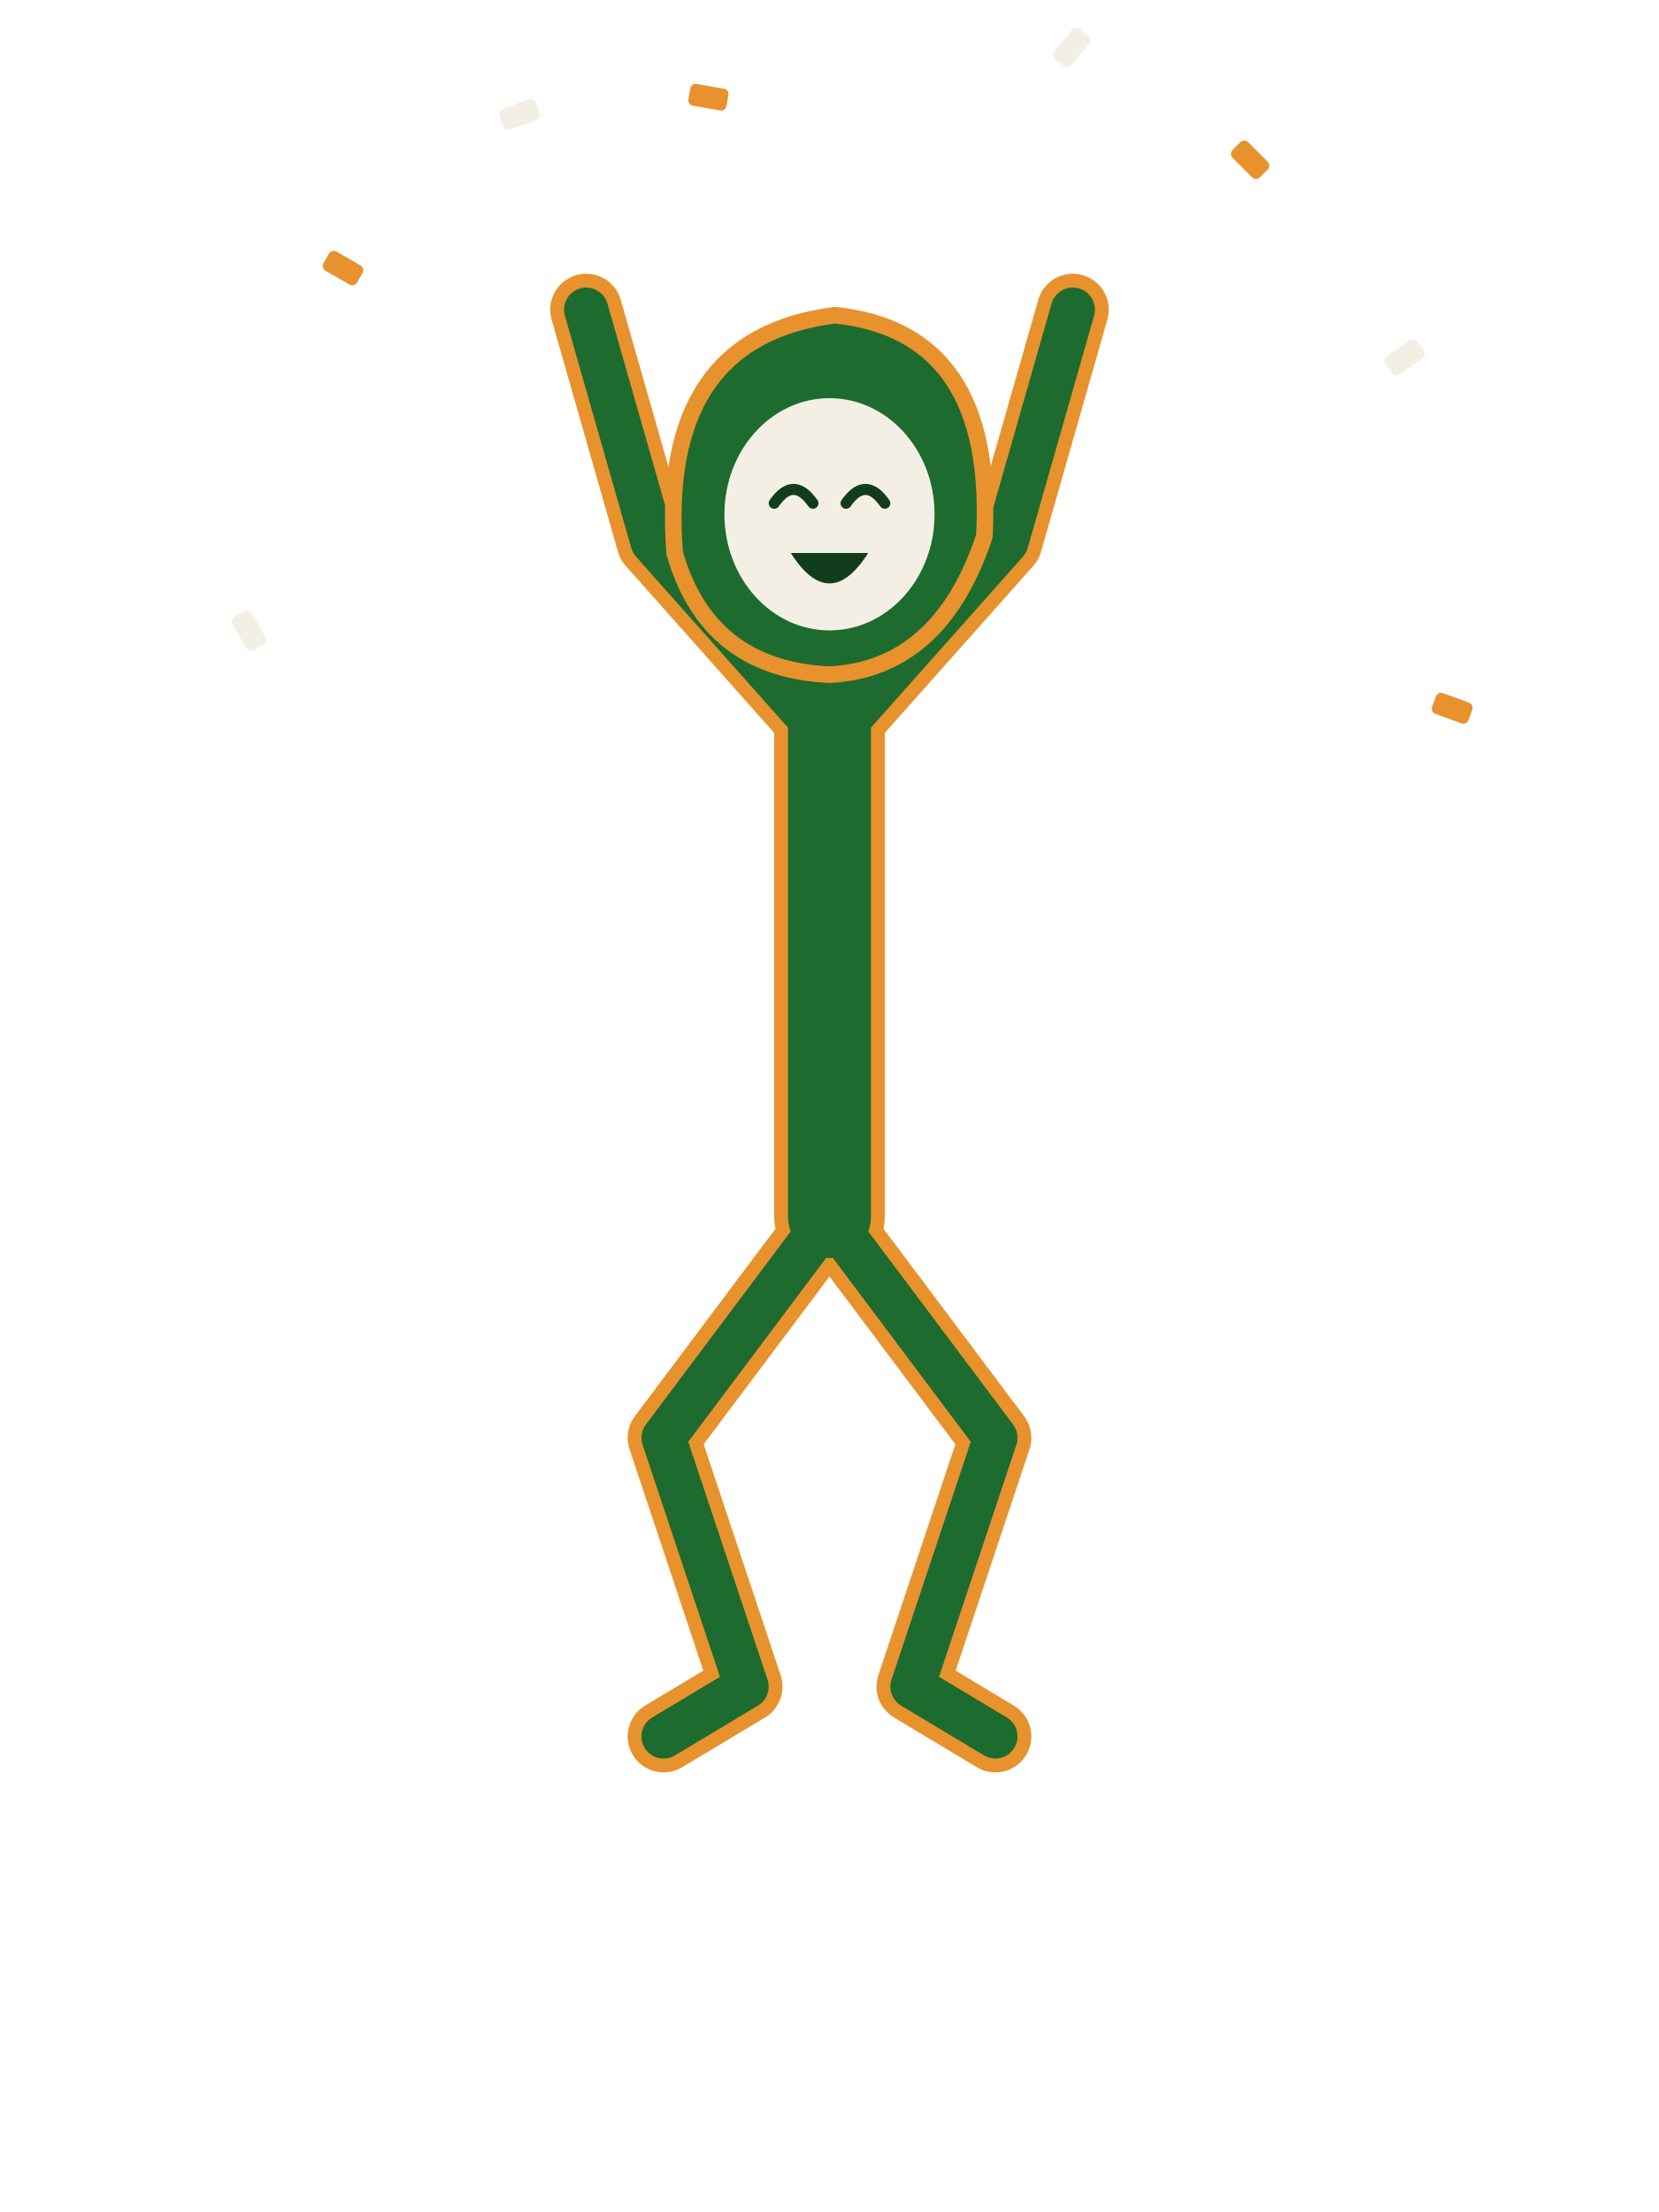
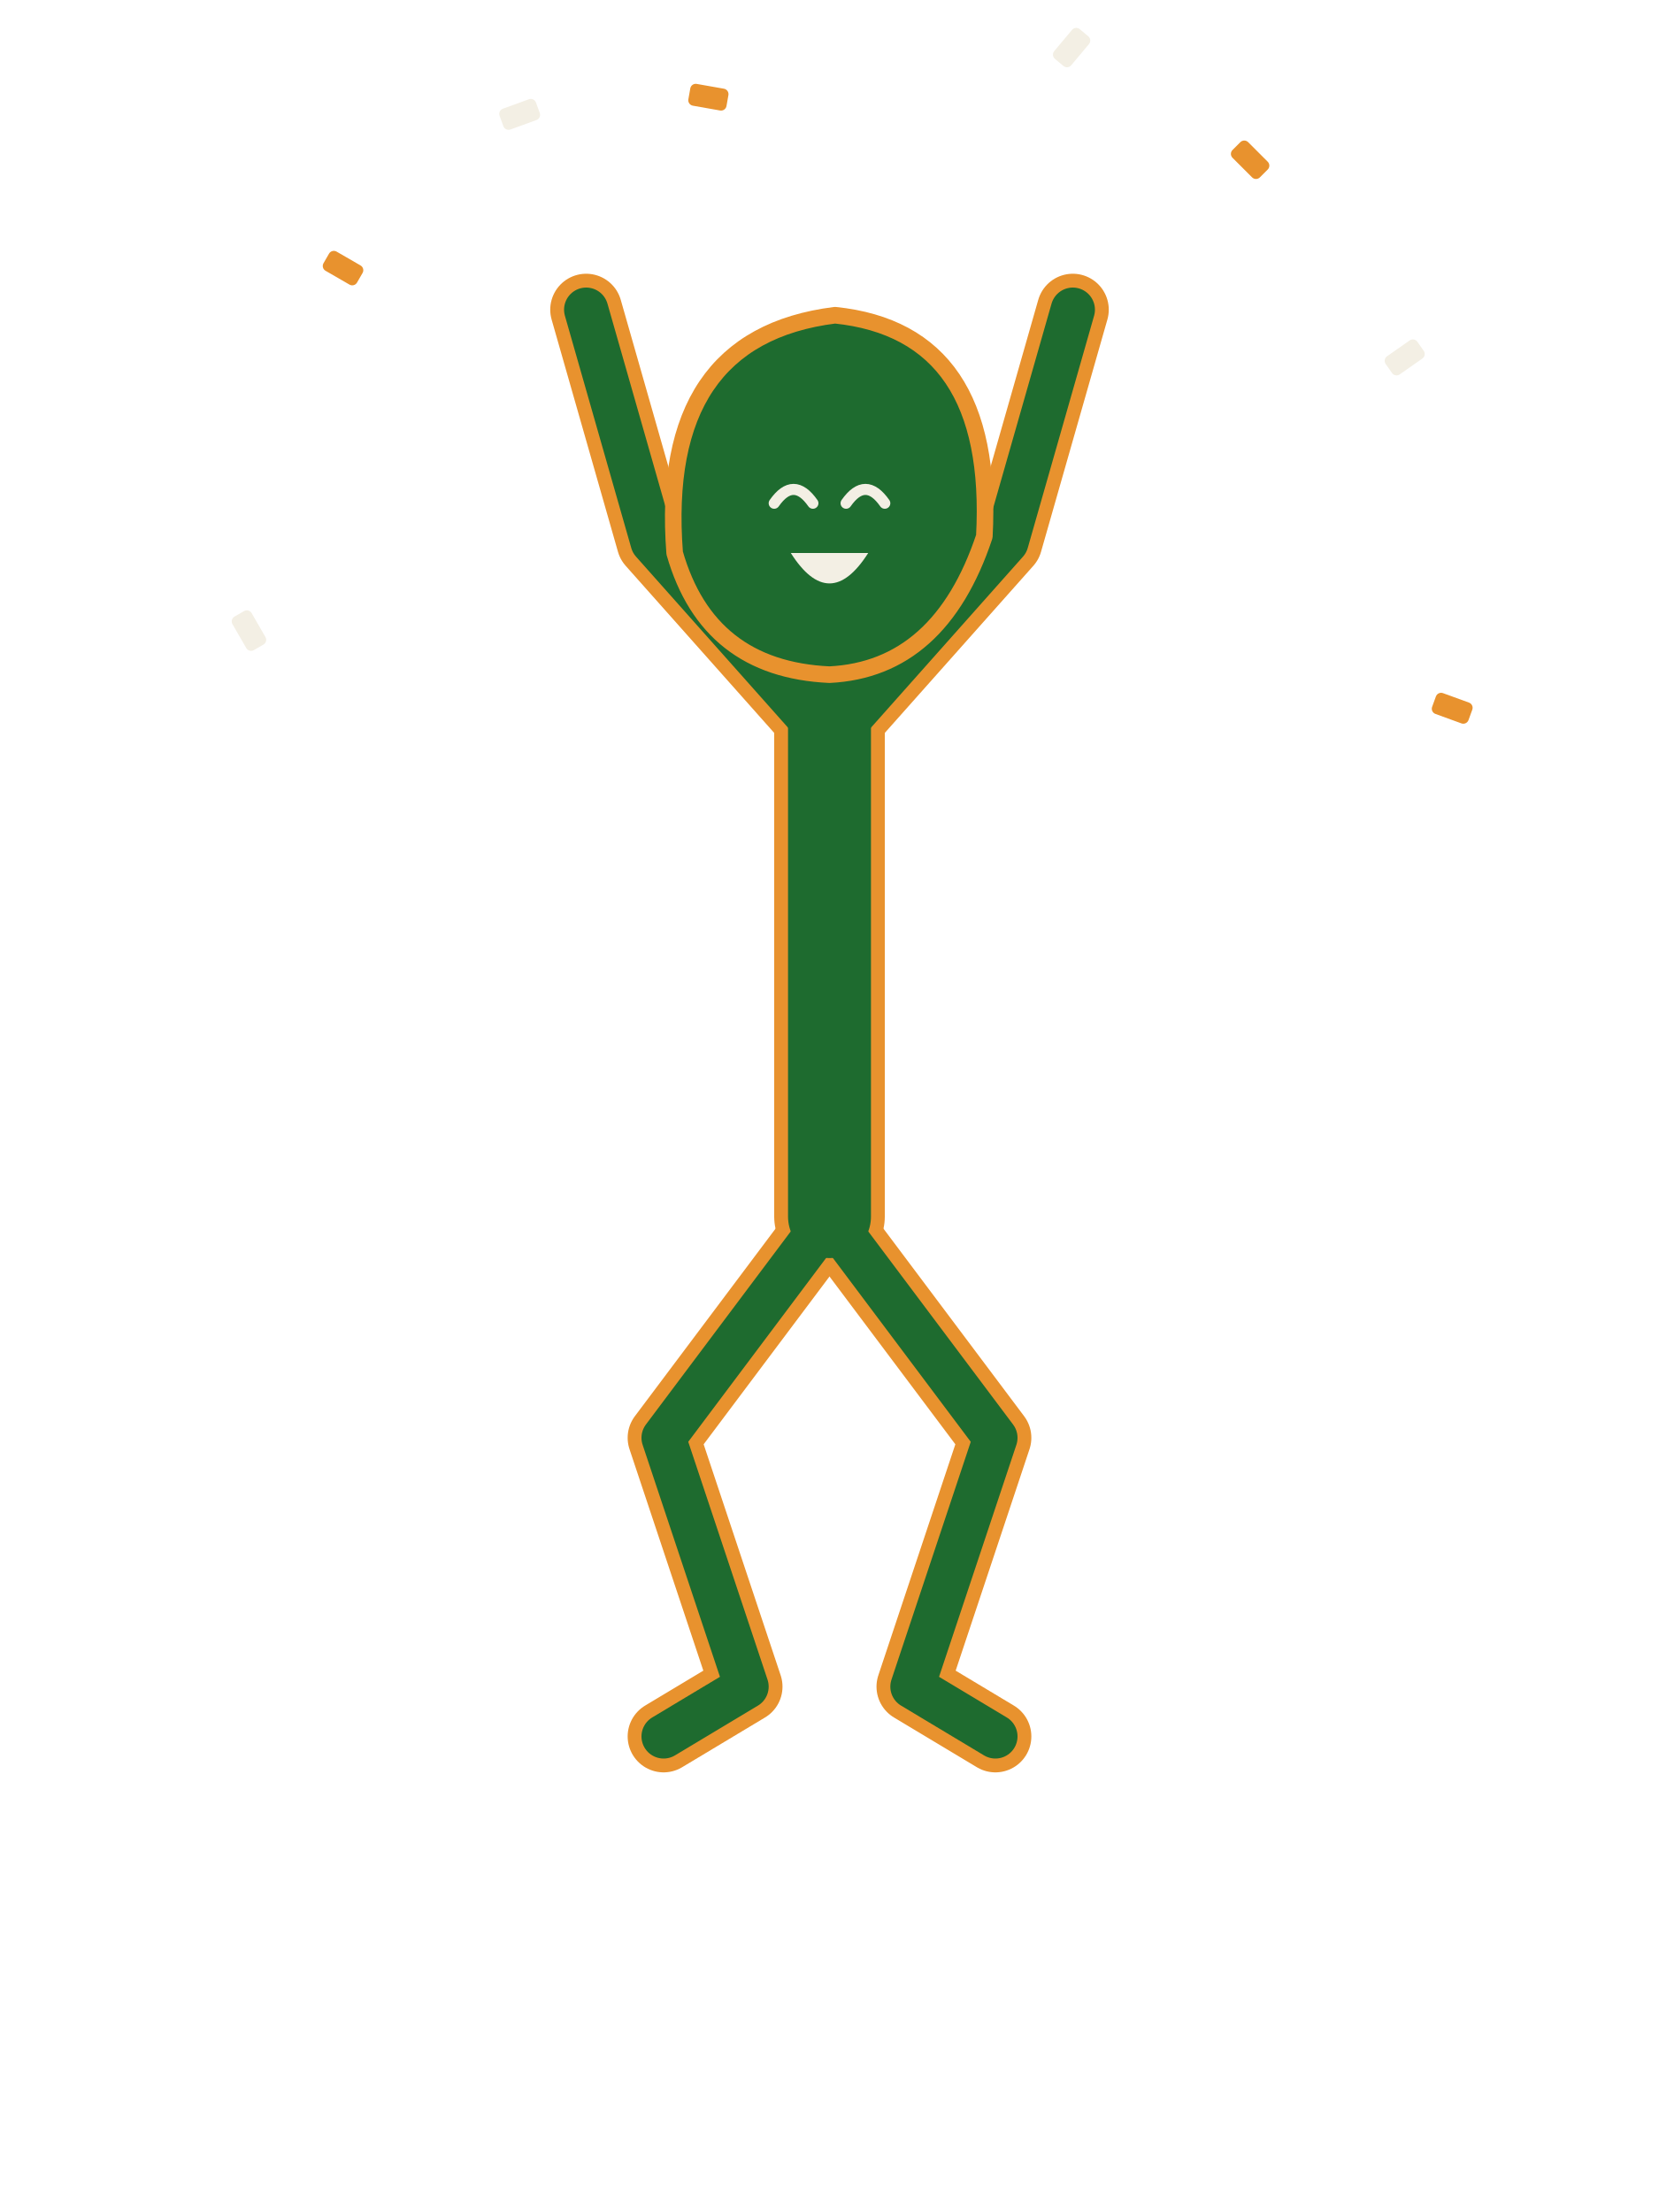
<svg xmlns="http://www.w3.org/2000/svg" width="600" height="800" viewBox="0 0 600 800">
+   <defs>
+     <radialGradient id="glow">
+       <stop offset="0" stop-color="#e8922e" stop-opacity=".18" />
+       <stop offset="1" stop-color="#e8922e" stop-opacity="0" />
+     </radialGradient>
+   </defs>
  <polyline points="300,250 300,440" fill="none" stroke="#e8922e" stroke-width="40" stroke-linecap="round" stroke-linejoin="round" />
  <polyline points="300,268 236,196 212,112" fill="none" stroke="#e8922e" stroke-width="26" stroke-linecap="round" stroke-linejoin="round" />
  <polyline points="300,268 364,196 388,112" fill="none" stroke="#e8922e" stroke-width="26" stroke-linecap="round" stroke-linejoin="round" />
  <polyline points="300,440 240,520 270,610 240,628" fill="none" stroke="#e8922e" stroke-width="26" stroke-linecap="round" stroke-linejoin="round" />
  <polyline points="300,440 360,520 330,610 360,628" fill="none" stroke="#e8922e" stroke-width="26" stroke-linecap="round" stroke-linejoin="round" />
  <polyline points="300,250 300,440" fill="none" stroke="#1e6b2f" stroke-width="30" stroke-linecap="round" stroke-linejoin="round" />
  <polyline points="300,268 236,196 212,112" fill="none" stroke="#1e6b2f" stroke-width="16" stroke-linecap="round" stroke-linejoin="round" />
  <polyline points="300,268 364,196 388,112" fill="none" stroke="#1e6b2f" stroke-width="16" stroke-linecap="round" stroke-linejoin="round" />
  <polyline points="300,440 240,520 270,610 240,628" fill="none" stroke="#1e6b2f" stroke-width="16" stroke-linecap="round" stroke-linejoin="round" />
  <polyline points="300,440 360,520 330,610 360,628" fill="none" stroke="#1e6b2f" stroke-width="16" stroke-linecap="round" stroke-linejoin="round" />
  <path d="M244,200 Q238,122 302,114 Q360,120 356,194 Q340,242 300,244 Q256,242 244,200Z" fill="#1e6b2f" stroke="#e8922e" stroke-width="6" stroke-linejoin="round" />
-   <ellipse cx="300" cy="186" rx="38" ry="42" fill="#f3efe4" />
-   <path d="M280.0,182 Q287.0,172 294.0,182 M306.0,182 Q313.0,172 320.0,182" fill="none" stroke="#123d1c" stroke-width="4" stroke-linecap="round" />
-   <path d="M286.0,200 Q300.0,222 314.0,200Z" fill="#123d1c" />
+   <path d="M280.0,182 Q287.0,172 294.0,182 M306.0,182 Q313.0,172 320.0,182" fill="none" stroke="#f3efe4" stroke-width="4" stroke-linecap="round" />
+   <path d="M286.0,200 Q300.0,222 314.0,200Z" fill="#f3efe4" />
  <rect x="120" y="90" width="14" height="8" rx="2" fill="#e8922e" transform="rotate(30 120 90)" />
  <rect x="180" y="40" width="14" height="8" rx="2" fill="#f3efe4" transform="rotate(-20 180 40)" />
  <rect x="450" y="50" width="14" height="8" rx="2" fill="#e8922e" transform="rotate(45 450 50)" />
  <rect x="500" y="130" width="14" height="8" rx="2" fill="#f3efe4" transform="rotate(-35 500 130)" />
  <rect x="90" y="220" width="14" height="8" rx="2" fill="#f3efe4" transform="rotate(60 90 220)" />
  <rect x="520" y="250" width="14" height="8" rx="2" fill="#e8922e" transform="rotate(20 520 250)" />
  <rect x="250" y="30" width="14" height="8" rx="2" fill="#e8922e" transform="rotate(10 250 30)" />
  <rect x="380" y="20" width="14" height="8" rx="2" fill="#f3efe4" transform="rotate(-50 380 20)" />
</svg>
